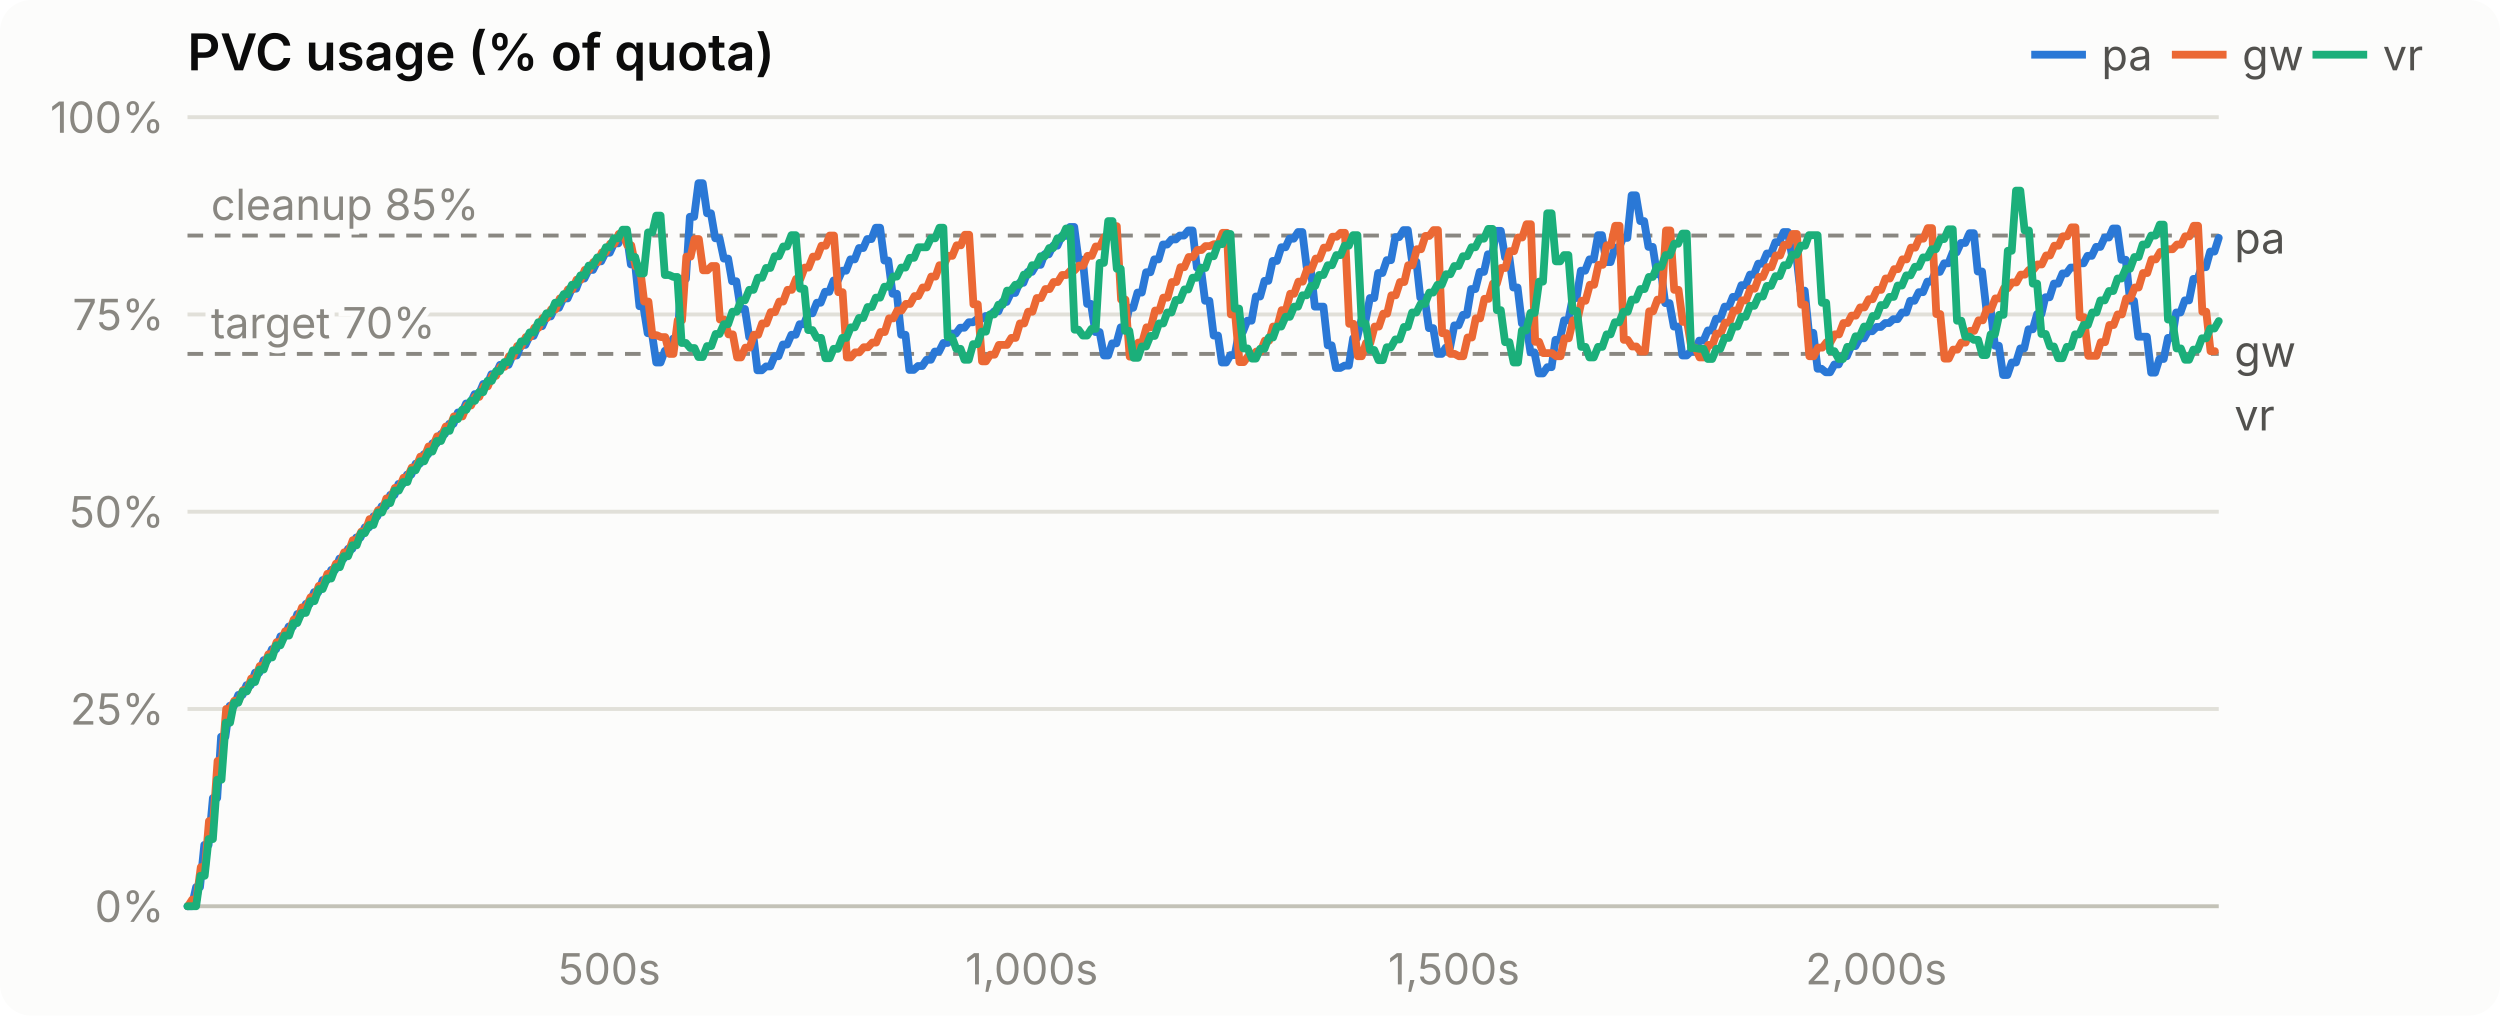
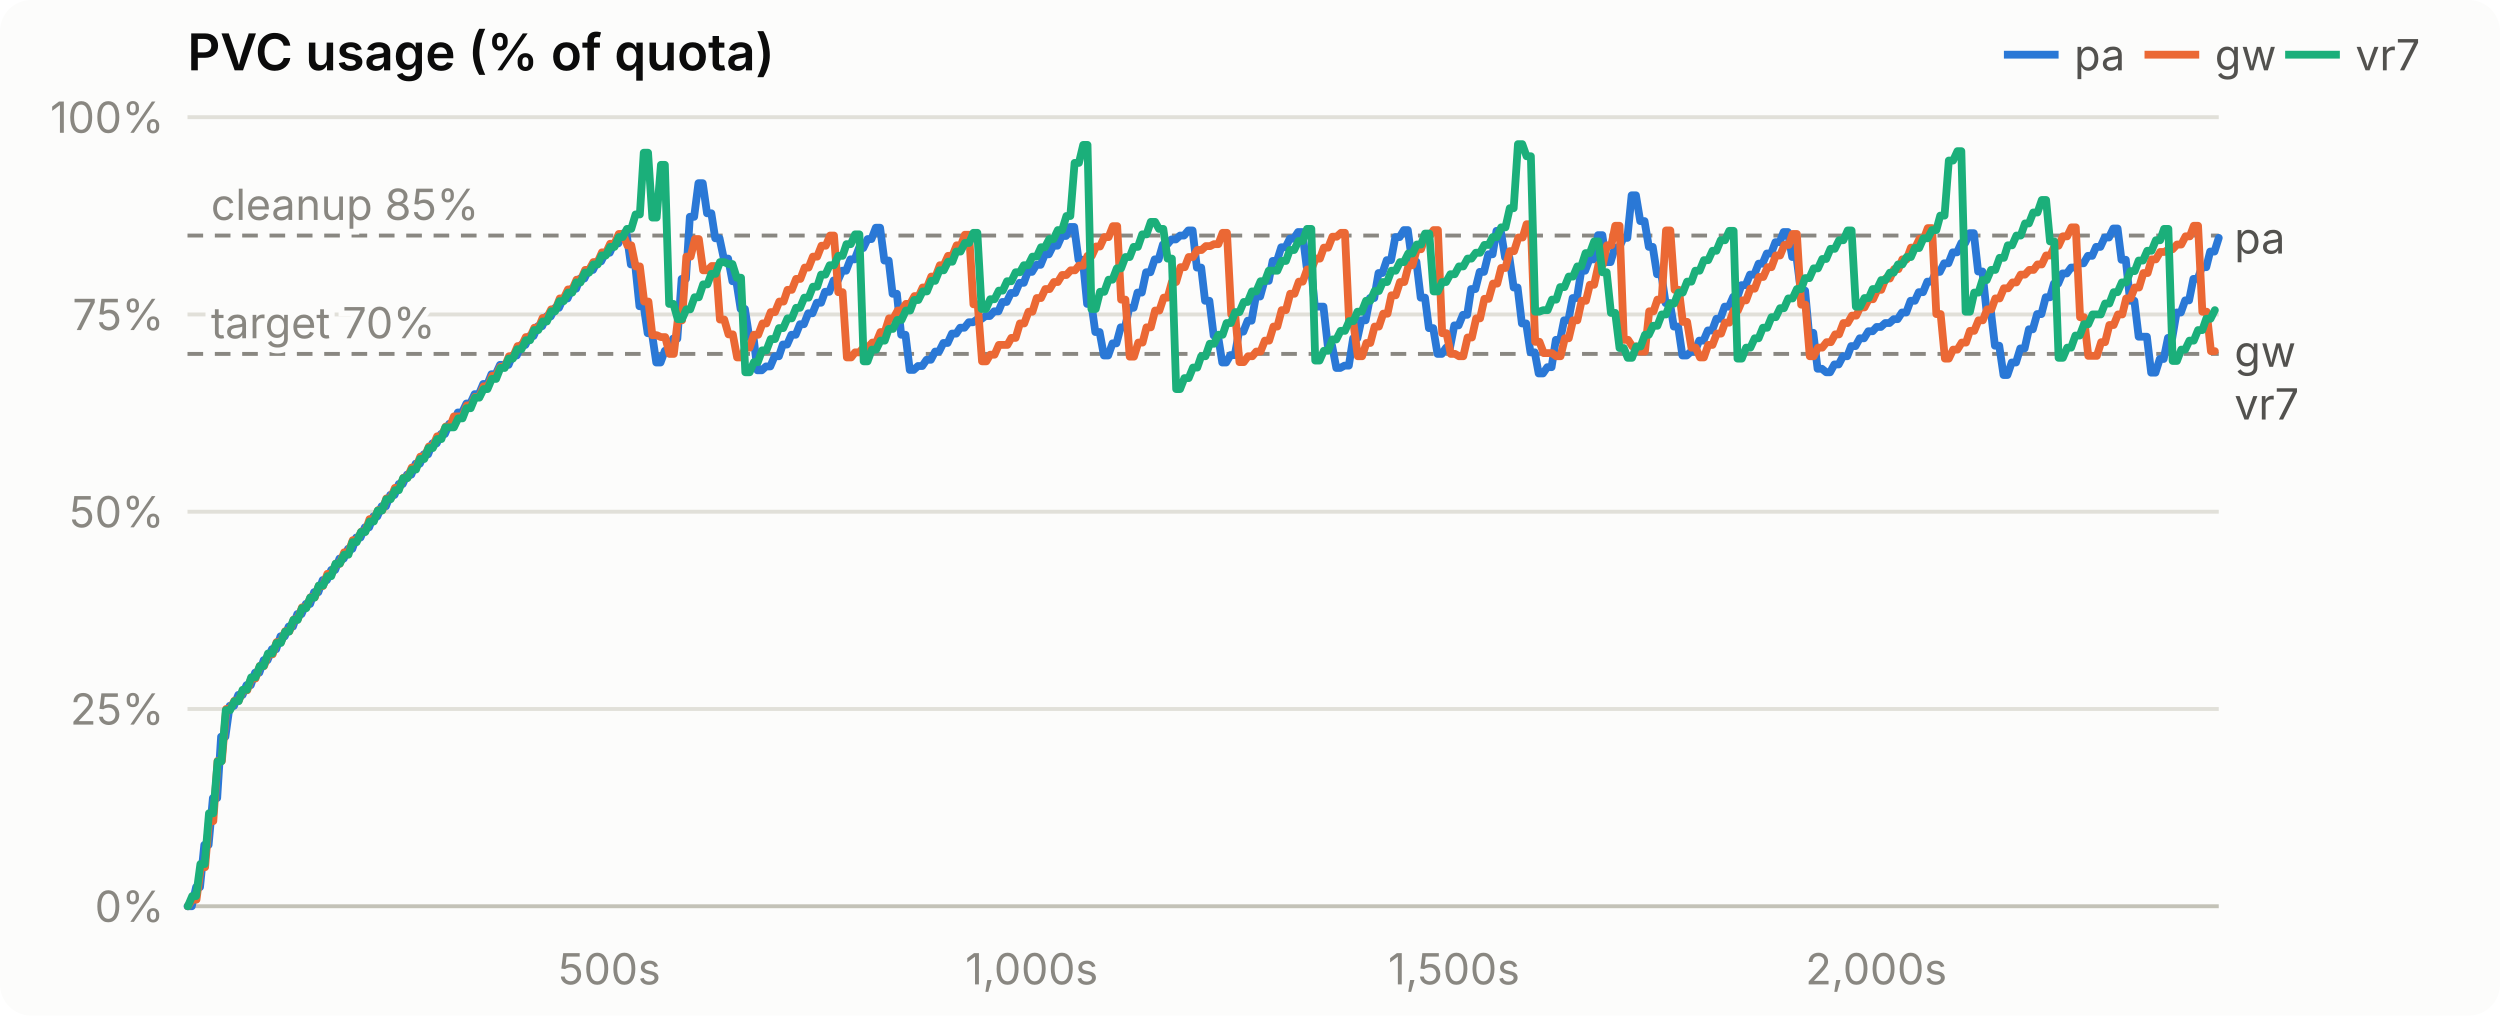
<svg xmlns="http://www.w3.org/2000/svg" viewBox="0 0 640 260" width="640" height="260" font-family="system-ui, -apple-system, Segoe UI, sans-serif" role="img" aria-label="PVC usage (% of quota)">
  <rect width="640" height="260" rx="8" fill="#fcfcfb" />
  <text x="48" y="18" font-size="13" font-weight="600" fill="#0b0b0b">PVC usage (% of quota)</text>
-   <line x1="592" x2="606" y1="14" y2="14" stroke="#1baf7a" stroke-width="2" />
-   <text x="610" y="18" font-size="11" fill="#52514e">vr</text>
-   <line x1="556" x2="570" y1="14" y2="14" stroke="#eb6834" stroke-width="2" />
-   <text x="574" y="18" font-size="11" fill="#52514e">gw</text>
-   <line x1="520" x2="534" y1="14" y2="14" stroke="#2a78d6" stroke-width="2" />
-   <text x="538" y="18" font-size="11" fill="#52514e">pa</text>
+   <line x1="585" x2="599" y1="14" y2="14" stroke="#1baf7a" stroke-width="2" />
+   <text x="603" y="18" font-size="11" fill="#52514e">vr7</text>
+   <line x1="549" x2="563" y1="14" y2="14" stroke="#eb6834" stroke-width="2" />
+   <text x="567" y="18" font-size="11" fill="#52514e">gw</text>
+   <line x1="513" x2="527" y1="14" y2="14" stroke="#2a78d6" stroke-width="2" />
+   <text x="531" y="18" font-size="11" fill="#52514e">pa</text>
  <line x1="48" x2="568" y1="232.0" y2="232.0" stroke="#c3c2b7" stroke-width="1" />
  <text x="42" y="236.0" text-anchor="end" font-size="11" fill="#898781">0%</text>
  <line x1="48" x2="568" y1="181.5" y2="181.5" stroke="#e1e0d9" stroke-width="1" />
  <text x="42" y="185.5" text-anchor="end" font-size="11" fill="#898781">25%</text>
  <line x1="48" x2="568" y1="131.0" y2="131.0" stroke="#e1e0d9" stroke-width="1" />
  <text x="42" y="135.0" text-anchor="end" font-size="11" fill="#898781">50%</text>
  <line x1="48" x2="568" y1="80.5" y2="80.5" stroke="#e1e0d9" stroke-width="1" />
  <text x="42" y="84.5" text-anchor="end" font-size="11" fill="#898781">75%</text>
  <line x1="48" x2="568" y1="30.0" y2="30.0" stroke="#e1e0d9" stroke-width="1" />
  <text x="42" y="34.0" text-anchor="end" font-size="11" fill="#898781">100%</text>
  <text x="156.0" y="252" text-anchor="middle" font-size="11" fill="#898781">500s</text>
  <text x="264.1" y="252" text-anchor="middle" font-size="11" fill="#898781">1,000s</text>
  <text x="372.2" y="252" text-anchor="middle" font-size="11" fill="#898781">1,500s</text>
  <text x="480.3" y="252" text-anchor="middle" font-size="11" fill="#898781">2,000s</text>
  <line x1="48" x2="568" y1="60.3" y2="60.3" stroke="#898781" stroke-width="1" stroke-dasharray="4 3" />
  <line x1="48" x2="568" y1="90.6" y2="90.6" stroke="#898781" stroke-width="1" stroke-dasharray="4 3" />
-   <path d="M48.0,232.0L49.1,232.0L50.2,227.1L51.2,227.1L52.3,216.3L53.4,216.3L54.5,204.3L55.6,204.3L56.6,188.6L57.7,188.6L58.8,180.7L59.9,180.7L61.0,177.9L62.1,177.9L63.1,175.4L64.2,175.4L65.3,172.2L66.4,172.2L67.5,169.0L68.5,169.0L69.6,166.2L70.7,166.2L71.8,162.9L72.9,162.9L73.9,160.4L75.0,160.4L76.1,157.2L77.2,157.2L78.3,154.6L79.3,154.6L80.4,151.6L81.5,151.6L82.6,148.5L83.7,148.5L84.8,145.9L85.8,145.9L86.9,143.0L88.0,143.0L89.1,140.5L90.2,140.5L91.2,137.6L92.3,137.6L93.4,135.0L94.5,135.0L95.6,132.2L96.6,132.2L97.7,129.6L98.8,129.6L99.9,126.7L101.0,126.7L102.0,123.9L103.1,123.9L104.2,121.5L105.3,121.5L106.4,118.7L107.5,118.7L108.5,116.3L109.6,116.3L110.7,113.5L111.8,113.5L112.9,111.1L113.9,111.1L115.0,108.5L116.1,108.5L117.2,105.6L118.3,105.6L119.3,103.3L120.4,103.3L121.5,100.9L122.6,100.9L123.7,98.3L124.8,98.3L125.8,95.8L126.9,95.8L128.0,93.4L129.1,93.4L130.2,93.4L131.2,91.0L132.3,91.0L133.4,88.3L134.5,88.3L135.6,86.0L136.6,86.0L137.7,83.5L138.8,83.5L139.9,81.0L141.0,81.0L142.0,78.8L143.1,78.8L144.2,76.4L145.3,76.4L146.4,73.9L147.5,73.9L148.5,71.3L149.6,71.3L150.7,69.1L151.8,69.1L152.9,66.9L153.9,66.9L155.0,64.7L156.1,64.7L157.2,62.3L158.3,62.3L159.3,59.8L160.4,59.8L161.5,67.7L162.6,67.7L163.7,78.4L164.7,78.4L165.8,85.3L166.9,85.3L168.0,92.8L169.1,92.8L170.2,89.8L171.2,89.8L172.3,86.7L173.4,86.7L174.5,71.4L175.6,71.4L176.6,55.5L177.7,55.5L178.8,46.9L179.9,46.9L181.0,54.6L182.0,54.6L183.1,61.0L184.2,61.0L185.3,66.2L186.4,66.2L187.4,72.0L188.5,72.0L189.6,79.1L190.7,79.1L191.8,86.3L192.9,86.3L193.9,94.8L195.0,94.8L196.1,93.8L197.2,93.8L198.3,91.2L199.3,91.2L200.4,88.2L201.5,88.2L202.6,85.7L203.7,85.7L204.7,83.0L205.8,83.0L206.9,80.2L208.0,80.2L209.1,77.5L210.1,77.5L211.2,74.7L212.3,74.7L213.4,71.8L214.5,71.8L215.6,69.3L216.6,69.3L217.7,66.4L218.8,66.4L219.9,63.5L221.0,63.5L222.0,61.2L223.1,61.2L224.2,58.3L225.3,58.3L226.4,66.7L227.4,66.7L228.5,75.2L229.6,75.2L230.7,85.7L231.8,85.7L232.8,94.7L233.9,94.7L235.0,93.7L236.1,93.7L237.2,92.1L238.3,92.1L239.3,90.0L240.4,90.0L241.5,87.8L242.6,87.8L243.7,85.4L244.7,85.4L245.8,83.9L246.9,83.9L248.0,82.5L249.1,82.5L250.1,81.7L251.2,81.7L252.3,80.9L253.4,80.9L254.5,79.7L255.6,79.7L256.6,77.3L257.7,77.3L258.8,75.0L259.9,75.0L261.0,72.4L262.0,72.4L263.1,69.6L264.2,69.6L265.3,67.8L266.4,67.8L267.4,65.1L268.5,65.1L269.6,62.9L270.7,62.9L271.8,60.4L272.8,60.4L273.9,58.1L275.0,58.1L276.1,66.5L277.2,66.5L278.3,77.8L279.3,77.8L280.4,85.0L281.5,85.0L282.6,91.0L283.7,91.0L284.7,87.9L285.8,87.9L286.9,83.8L288.0,83.8L289.1,78.8L290.1,78.8L291.2,74.9L292.3,74.9L293.4,69.7L294.5,69.7L295.5,66.4L296.6,66.4L297.7,62.6L298.8,62.6L299.9,61.3L301.0,61.3L302.0,60.3L303.1,60.3L304.2,59.0L305.3,59.0L306.4,68.5L307.4,68.5L308.5,77.0L309.6,77.0L310.7,85.9L311.8,85.9L312.8,92.8L313.9,92.8L315.0,90.9L316.1,90.9L317.2,84.9L318.2,84.9L319.3,82.1L320.4,82.1L321.5,75.9L322.6,75.9L323.7,71.9L324.7,71.9L325.8,66.8L326.9,66.8L328.0,63.3L329.1,63.3L330.1,61.1L331.2,61.1L332.3,59.4L333.4,59.4L334.5,68.3L335.5,68.3L336.6,78.5L337.7,78.5L338.8,78.5L339.9,88.4L340.9,88.4L342.0,94.2L343.1,94.2L344.2,93.6L345.3,93.6L346.4,86.6L347.4,86.6L348.5,82.0L349.6,82.0L350.7,76.3L351.8,76.3L352.8,69.9L353.9,69.9L355.0,66.6L356.1,66.6L357.2,60.7L358.2,60.7L359.3,58.9L360.4,58.9L361.5,67.0L362.6,67.0L363.6,76.2L364.7,76.2L365.8,84.0L366.9,84.0L368.0,90.6L369.1,90.6L370.1,89.0L371.2,89.0L372.3,83.3L373.4,83.3L374.5,80.6L375.5,80.6L376.6,74.0L377.7,74.0L378.8,69.6L379.9,69.6L380.9,65.1L382.0,65.1L383.1,59.1L384.2,59.1L385.3,65.9L386.4,65.9L387.4,73.6L388.5,73.6L389.6,82.8L390.7,82.8L391.8,90.2L392.8,90.2L393.9,95.6L395.0,95.6L396.1,94.0L397.2,94.0L398.2,87.0L399.3,87.0L400.4,82.0L401.5,82.0L402.6,76.3L403.6,76.3L404.7,69.3L405.8,69.3L406.9,66.4L408.0,66.4L409.1,60.2L410.1,60.2L411.2,67.1L412.3,67.1L413.4,63.4L414.5,63.4L415.5,60.9L416.6,60.9L417.7,50.0L418.8,50.0L419.9,56.6L420.9,56.6L422.0,63.2L423.1,63.2L424.2,70.2L425.3,70.2L426.3,77.6L427.4,77.6L428.5,83.6L429.6,83.6L430.7,91.0L431.8,91.0L432.8,90.0L433.9,90.0L435.0,87.2L436.1,87.2L437.2,84.6L438.2,84.6L439.3,81.6L440.4,81.6L441.5,78.5L442.6,78.5L443.6,76.0L444.7,76.0L445.8,73.0L446.9,73.0L448.0,70.3L449.0,70.3L450.1,67.5L451.2,67.5L452.3,64.9L453.4,64.9L454.5,62.0L455.5,62.0L456.6,59.4L457.7,59.4L458.8,65.8L459.9,65.8L460.9,74.4L462.0,74.4L463.1,85.2L464.2,85.2L465.3,94.4L466.3,94.4L467.4,95.3L468.5,95.3L469.6,93.3L470.7,93.3L471.7,91.2L472.8,91.2L473.9,88.6L475.0,88.6L476.1,86.6L477.2,86.6L478.2,84.8L479.3,84.8L480.4,83.7L481.5,83.7L482.6,82.7L483.6,82.7L484.7,81.7L485.8,81.7L486.9,80.0L488.0,80.0L489.0,77.0L490.1,77.0L491.2,74.8L492.3,74.8L493.4,72.1L494.4,72.1L495.5,69.6L496.6,69.6L497.7,67.4L498.8,67.4L499.9,64.6L500.9,64.6L502.0,62.2L503.1,62.2L504.2,59.7L505.3,59.7L506.3,69.5L507.4,69.5L508.5,79.1L509.6,79.1L510.7,88.5L511.7,88.5L512.8,96.0L513.9,96.0L515.0,92.8L516.1,92.8L517.2,89.2L518.2,89.2L519.3,84.3L520.4,84.3L521.5,80.4L522.6,80.4L523.6,76.1L524.7,76.1L525.8,72.6L526.9,72.6L528.0,70.0L529.0,70.0L530.1,68.5L531.2,68.5L532.3,67.4L533.4,67.4L534.4,65.5L535.5,65.5L536.6,63.2L537.7,63.2L538.8,60.8L539.9,60.8L540.9,58.5L542.0,58.5L543.1,66.5L544.2,66.5L545.3,77.0L546.3,77.0L547.4,86.2L548.5,86.2L549.6,86.2L550.7,95.4L551.7,95.4L552.8,91.9L553.9,91.9L555.0,86.5L556.1,86.5L557.1,80.0L558.2,80.0L559.3,76.9L560.4,76.9L561.5,71.4L562.6,71.4L563.6,68.4L564.7,68.4L565.8,64.4L566.9,64.4L568.0,60.9" fill="none" stroke="#2a78d6" stroke-width="2" stroke-linejoin="round" stroke-linecap="round" />
+   <path d="M48.0,232.0L49.1,232.0L50.2,227.1L51.2,227.1L52.3,216.3L53.4,216.3L54.5,204.3L55.6,204.3L56.6,188.6L57.7,188.6L58.8,180.7L59.9,180.7L61.0,177.9L62.1,177.9L63.1,175.4L64.2,175.4L65.3,172.2L66.4,172.2L67.5,169.0L68.5,169.0L69.6,166.2L70.7,166.2L71.8,162.9L72.9,162.9L73.9,160.4L75.0,160.4L76.1,157.2L77.2,157.2L78.3,154.6L79.4,154.6L80.4,151.6L81.5,151.6L82.6,148.5L83.7,148.5L84.8,145.9L85.8,145.9L86.9,143.0L88.0,143.0L89.1,140.5L90.2,140.5L91.2,137.6L92.3,137.6L93.4,135.0L94.5,135.0L95.6,132.2L96.6,132.2L97.7,129.6L98.8,129.6L99.9,126.7L101.0,126.7L102.1,123.9L103.1,123.9L104.2,121.5L105.3,121.5L106.4,118.7L107.5,118.7L108.5,116.3L109.6,116.3L110.7,113.5L111.8,113.5L112.9,111.1L113.9,111.1L115.0,108.5L116.1,108.5L117.2,105.6L118.3,105.6L119.4,103.3L120.4,103.3L121.5,100.9L122.6,100.9L123.7,98.3L124.8,98.3L125.8,95.8L126.9,95.8L128.0,93.4L129.1,93.4L130.2,93.4L131.2,91.0L132.3,91.0L133.4,88.3L134.5,88.3L135.6,86.0L136.6,86.0L137.7,83.5L138.8,83.5L139.9,81.0L141.0,81.0L142.1,78.8L143.1,78.8L144.2,76.4L145.3,76.4L146.4,73.9L147.5,73.9L148.5,71.3L149.6,71.3L150.7,69.1L151.8,69.1L152.9,66.9L153.9,66.9L155.0,64.7L156.1,64.7L157.2,62.3L158.3,62.3L159.4,59.8L160.4,59.8L161.5,67.7L162.6,67.7L163.7,78.4L164.8,78.4L165.8,85.3L166.9,85.3L168.0,92.8L169.1,92.8L170.2,89.8L171.2,89.8L172.3,86.7L173.4,86.7L174.5,71.4L175.6,71.4L176.6,55.5L177.7,55.5L178.8,46.9L179.9,46.9L181.0,54.6L182.1,54.6L183.1,61.0L184.2,61.0L185.3,66.2L186.4,66.2L187.5,72.0L188.5,72.0L189.6,79.1L190.7,79.1L191.8,86.3L192.9,86.3L193.9,94.8L195.0,94.8L196.1,93.8L197.2,93.8L198.3,91.2L199.4,91.2L200.4,88.2L201.5,88.2L202.6,85.7L203.7,85.7L204.8,83.0L205.8,83.0L206.9,80.2L208.0,80.2L209.1,77.5L210.2,77.5L211.2,74.7L212.3,74.7L213.4,71.8L214.5,71.8L215.6,69.3L216.6,69.3L217.7,66.4L218.8,66.4L219.9,63.5L221.0,63.5L222.1,61.2L223.1,61.2L224.2,58.3L225.3,58.3L226.4,66.7L227.5,66.7L228.5,75.2L229.6,75.2L230.7,85.7L231.8,85.7L232.9,94.7L233.9,94.7L235.0,93.7L236.1,93.7L237.2,92.1L238.3,92.1L239.4,90.0L240.4,90.0L241.5,87.8L242.6,87.8L243.7,85.4L244.8,85.4L245.8,83.9L246.9,83.9L248.0,82.5L249.1,82.5L250.2,81.7L251.2,81.7L252.3,80.9L253.4,80.9L254.5,79.7L255.6,79.7L256.6,77.3L257.7,77.3L258.8,75.0L259.9,75.0L261.0,72.4L262.1,72.4L263.1,69.6L264.2,69.6L265.3,67.8L266.4,67.8L267.5,65.1L268.5,65.1L269.6,62.9L270.7,62.9L271.8,60.4L272.9,60.4L273.9,58.1L275.0,58.1L276.1,66.5L277.2,66.5L278.3,77.8L279.4,77.8L280.4,85.0L281.5,85.0L282.6,91.0L283.7,91.0L284.8,87.9L285.8,87.9L286.9,83.8L288.0,83.8L289.1,78.8L290.2,78.8L291.2,74.9L292.3,74.9L293.4,69.7L294.5,69.7L295.6,66.4L296.6,66.4L297.7,62.6L298.8,62.6L299.9,61.3L301.0,61.3L302.1,60.3L303.1,60.3L304.2,59.0L305.3,59.0L306.4,68.5L307.5,68.5L308.5,77.0L309.6,77.0L310.7,85.9L311.8,85.9L312.9,92.8L313.9,92.8L315.0,90.9L316.1,90.9L317.2,84.9L318.3,84.9L319.4,82.1L320.4,82.1L321.5,75.9L322.6,75.9L323.7,71.9L324.8,71.9L325.8,66.8L326.9,66.8L328.0,63.3L329.1,63.3L330.2,61.1L331.2,61.1L332.3,59.4L333.4,59.4L334.5,68.3L335.6,68.3L336.6,78.5L337.7,78.5L338.8,78.5L339.9,88.4L341.0,88.4L342.1,94.2L343.1,94.2L344.2,93.6L345.3,93.6L346.4,86.6L347.5,86.6L348.5,82.0L349.6,82.0L350.7,76.3L351.8,76.3L352.9,69.9L353.9,69.9L355.0,66.6L356.1,66.6L357.2,60.7L358.3,60.7L359.4,58.9L360.4,58.9L361.5,67.0L362.6,67.0L363.7,76.2L364.8,76.2L365.8,84.0L366.9,84.0L368.0,90.6L369.1,90.6L370.2,89.0L371.2,89.0L372.3,83.3L373.4,83.3L374.5,80.6L375.6,80.6L376.6,74.0L377.7,74.0L378.8,69.6L379.9,69.6L381.0,65.1L382.1,65.1L383.1,59.1L384.2,59.1L385.3,65.9L386.4,65.9L387.5,73.6L388.5,73.6L389.6,82.8L390.7,82.8L391.8,90.2L392.9,90.2L393.9,95.6L395.0,95.6L396.1,94.0L397.2,94.0L398.3,87.0L399.4,87.0L400.4,82.0L401.5,82.0L402.6,76.3L403.7,76.3L404.8,69.3L405.8,69.3L406.9,66.4L408.0,66.4L409.1,60.2L410.2,60.2L411.2,67.1L412.3,67.1L413.4,63.4L414.5,63.4L415.6,60.9L416.6,60.9L417.7,50.0L418.8,50.0L419.9,56.6L421.0,56.6L422.1,63.2L423.1,63.2L424.2,70.2L425.3,70.2L426.4,77.6L427.5,77.6L428.5,83.6L429.6,83.6L430.7,91.0L431.8,91.0L432.9,90.0L433.9,90.0L435.0,87.2L436.1,87.2L437.2,84.6L438.3,84.6L439.4,81.6L440.4,81.6L441.5,78.5L442.6,78.5L443.7,76.0L444.8,76.0L445.8,73.0L446.9,73.0L448.0,70.3L449.1,70.3L450.2,67.5L451.2,67.5L452.3,64.9L453.4,64.9L454.5,62.0L455.6,62.0L456.6,59.4L457.7,59.4L458.8,65.8L459.9,65.8L461.0,74.4L462.1,74.4L463.1,85.2L464.2,85.2L465.3,94.4L466.4,94.4L467.5,95.3L468.5,95.3L469.6,93.3L470.7,93.3L471.8,91.2L472.9,91.2L473.9,88.6L475.0,88.6L476.1,86.6L477.2,86.6L478.3,84.8L479.4,84.8L480.4,83.7L481.5,83.7L482.6,82.7L483.7,82.7L484.8,81.7L485.8,81.7L486.9,80.0L488.0,80.0L489.1,77.0L490.2,77.0L491.2,74.8L492.3,74.8L493.4,72.1L494.5,72.1L495.6,69.6L496.6,69.6L497.7,67.4L498.8,67.4L499.9,64.6L501.0,64.6L502.1,62.2L503.1,62.2L504.2,59.7L505.3,59.7L506.4,69.5L507.5,69.5L508.5,79.1L509.6,79.1L510.7,88.5L511.8,88.5L512.9,96.0L513.9,96.0L515.0,92.8L516.1,92.8L517.2,89.2L518.3,89.2L519.4,84.3L520.4,84.3L521.5,80.4L522.6,80.4L523.7,76.1L524.8,76.1L525.8,72.6L526.9,72.6L528.0,70.0L529.1,70.0L530.2,68.5L531.2,68.5L532.3,67.4L533.4,67.4L534.5,65.5L535.6,65.5L536.6,63.2L537.7,63.2L538.8,60.8L539.9,60.8L541.0,58.5L542.1,58.5L543.1,66.5L544.2,66.5L545.3,77.0L546.4,77.0L547.5,86.2L548.5,86.2L549.6,86.2L550.7,95.4L551.8,95.4L552.9,91.9L553.9,91.9L555.0,86.5L556.1,86.5L557.2,80.0L558.3,80.0L559.4,76.9L560.4,76.9L561.5,71.4L562.6,71.4L563.7,68.4L564.8,68.4L565.8,64.4L566.9,64.4L568.0,60.9" fill="none" stroke="#2a78d6" stroke-width="2" stroke-linejoin="round" stroke-linecap="round" />
  <text x="572" y="64.9" font-size="11" fill="#52514e">pa</text>
-   <path d="M48.1,232.0L49.2,230.3L50.3,230.3L51.4,222.0L52.5,222.0L53.5,210.2L54.6,210.2L55.7,194.8L56.8,194.8L57.9,181.5L58.9,181.5L60.0,179.4L61.1,179.4L62.2,176.7L63.3,176.7L64.3,173.7L65.4,173.7L66.5,170.5L67.6,170.5L68.7,167.5L69.7,167.5L70.8,164.4L71.9,164.4L73.0,161.6L74.1,161.6L75.2,158.6L76.2,158.6L77.3,155.5L78.4,155.5L79.5,152.9L80.6,152.9L81.6,150.0L82.7,150.0L83.8,146.9L84.9,146.9L86.0,144.3L87.0,144.3L88.1,141.4L89.2,141.4L90.3,138.3L91.4,138.3L92.5,136.1L93.5,136.1L94.6,132.9L95.7,132.9L96.8,130.6L97.9,130.6L98.9,127.6L100.0,127.6L101.1,124.9L102.2,124.9L103.3,122.3L104.3,122.3L105.4,119.7L106.5,119.7L107.6,116.9L108.7,116.9L109.7,114.3L110.8,114.3L111.9,111.7L113.0,111.7L114.1,109.2L115.2,109.2L116.2,106.6L117.3,106.6L118.4,106.6L119.5,103.8L120.6,103.8L121.6,101.6L122.7,101.6L123.8,98.9L124.9,98.9L126.0,96.2L127.0,96.2L128.1,93.9L129.2,93.9L130.3,91.2L131.4,91.2L132.4,88.6L133.5,88.6L134.6,86.3L135.7,86.3L136.8,83.9L137.9,83.9L138.9,81.4L140.0,81.4L141.1,79.2L142.2,79.2L143.3,76.4L144.3,76.4L145.4,74.1L146.5,74.1L147.6,71.6L148.7,71.6L149.7,69.1L150.8,69.1L151.9,67.1L153.0,67.1L154.1,64.6L155.1,64.6L156.2,62.4L157.3,62.4L158.4,59.9L159.5,59.9L160.6,62.8L161.6,62.8L162.7,68.2L163.8,68.2L164.9,77.2L166.0,77.2L167.0,85.8L168.1,85.8L169.2,86.3L170.3,86.3L171.4,90.6L172.4,90.6L173.5,82.0L174.6,82.0L175.7,65.7L176.8,65.7L177.8,61.2L178.9,61.2L180.0,69.2L181.1,69.2L182.2,68.1L183.3,68.1L184.3,81.8L185.4,81.8L186.5,85.6L187.6,85.6L188.7,91.5L189.7,91.5L190.8,89.0L191.9,89.0L193.0,85.7L194.1,85.7L195.1,82.8L196.2,82.8L197.3,79.9L198.4,79.9L199.5,77.2L200.5,77.2L201.6,74.2L202.7,74.2L203.8,71.4L204.9,71.4L206.0,68.5L207.0,68.5L208.1,65.7L209.2,65.7L210.3,62.9L211.4,62.9L212.4,60.3L213.5,60.3L214.6,74.8L215.7,74.8L216.8,91.5L217.8,91.5L218.9,90.2L220.0,90.2L221.1,88.9L222.2,88.9L223.3,87.7L224.3,87.7L225.4,85.0L226.5,85.0L227.6,81.5L228.7,81.5L229.7,79.5L230.8,79.5L231.9,77.8L233.0,77.8L234.1,75.8L235.1,75.8L236.2,73.6L237.3,73.6L238.4,70.8L239.5,70.8L240.5,67.9L241.6,67.9L242.7,65.5L243.8,65.5L244.9,62.8L246.0,62.8L247.0,60.1L248.1,60.1L249.2,77.9L250.3,77.9L251.4,92.5L252.4,92.5L253.5,90.8L254.6,90.8L255.7,88.3L256.8,88.3L257.8,88.3L258.9,86.5L260.0,86.5L261.1,82.8L262.2,82.8L263.2,79.8L264.3,79.8L265.4,76.3L266.5,76.3L267.6,74.0L268.7,74.0L269.7,72.2L270.8,72.2L271.9,70.4L273.0,70.4L274.1,69.2L275.1,69.2L276.2,68.0L277.3,68.0L278.4,65.5L279.5,65.5L280.5,63.1L281.6,63.1L282.7,60.7L283.8,60.7L284.9,57.9L285.9,57.9L287.0,76.7L288.1,76.7L289.2,91.3L290.3,91.3L291.4,87.7L292.4,87.7L293.5,83.8L294.6,83.8L295.7,79.5L296.8,79.5L297.8,76.2L298.9,76.2L300.0,72.2L301.1,72.2L302.2,68.4L303.2,68.4L304.3,65.8L305.4,65.8L306.5,64.0L307.6,64.0L308.6,63.0L309.7,63.0L310.8,62.5L311.9,62.5L313.0,59.6L314.1,59.6L315.1,80.5L316.2,80.5L317.3,92.7L318.4,92.7L319.5,91.2L320.5,91.2L321.6,90.0L322.7,90.0L323.8,87.2L324.9,87.2L325.9,83.6L327.0,83.6L328.1,79.4L329.2,79.4L330.3,75.2L331.3,75.2L332.4,72.1L333.5,72.1L334.6,69.0L335.7,69.0L336.8,66.2L337.8,66.2L338.9,63.4L340.0,63.4L341.1,60.6L342.2,60.6L343.2,59.6L344.3,59.6L345.4,82.9L346.5,82.9L347.6,91.2L348.6,91.2L349.7,87.8L350.8,87.8L351.9,83.6L353.0,83.6L354.1,80.3L355.1,80.3L356.2,75.6L357.3,75.6L358.4,72.2L359.5,72.2L360.5,67.9L361.6,67.9L362.7,63.8L363.8,63.8L364.9,60.4L365.9,60.4L367.0,58.9L368.1,58.9L369.2,85.3L370.3,85.3L371.3,90.6L372.4,90.6L373.5,91.2L374.6,91.2L375.7,86.4L376.8,86.4L377.8,81.5L378.9,81.5L380.0,76.5L381.1,76.5L382.2,72.6L383.2,72.6L384.3,68.6L385.4,68.6L386.5,64.3L387.6,64.3L388.6,60.8L389.7,60.8L390.8,57.4L391.9,57.4L393.0,87.5L394.0,87.5L395.1,90.4L396.2,90.4L397.3,90.4L398.4,91.2L399.5,91.2L400.5,86.6L401.6,86.6L402.7,82.0L403.8,82.0L404.9,77.0L405.9,77.0L407.0,72.9L408.1,72.9L409.2,67.8L410.3,67.8L411.3,62.8L412.4,62.8L413.5,57.8L414.6,57.8L415.7,87.0L416.7,87.0L417.8,88.7L418.9,88.7L420.0,90.0L421.1,90.0L422.2,79.7L423.2,79.7L424.3,76.7L425.4,76.7L426.5,59.0L427.6,59.0L428.6,74.2L429.7,74.2L430.8,82.4L431.9,82.4L433.0,89.0L434.0,89.0L435.1,91.5L436.2,91.5L437.3,88.3L438.4,88.3L439.4,85.4L440.5,85.4L441.6,82.6L442.7,82.6L443.8,79.5L444.9,79.5L445.9,76.9L447.0,76.9L448.1,73.9L449.2,73.9L450.3,70.9L451.3,70.9L452.4,68.4L453.5,68.4L454.6,65.4L455.7,65.4L456.7,62.7L457.8,62.7L458.9,59.9L460.0,59.9L461.1,78.0L462.1,78.0L463.2,91.2L464.3,91.2L465.4,89.0L466.5,89.0L467.6,87.6L468.6,87.6L469.7,85.6L470.8,85.6L471.9,82.7L473.0,82.7L474.0,80.8L475.1,80.8L476.2,78.7L477.3,78.7L478.4,76.6L479.4,76.6L480.5,74.2L481.6,74.2L482.7,71.3L483.8,71.3L484.9,68.9L485.9,68.9L487.0,66.4L488.1,66.4L489.2,63.4L490.3,63.4L491.3,61.1L492.4,61.1L493.5,58.4L494.6,58.4L495.7,80.4L496.7,80.4L497.8,91.8L498.9,91.8L500.0,89.5L501.1,89.5L502.1,87.7L503.2,87.7L504.3,84.7L505.4,84.7L506.5,82.0L507.6,82.0L508.6,79.2L509.7,79.2L510.8,76.4L511.9,76.4L513.0,73.8L514.0,73.8L515.1,72.3L516.2,72.3L517.3,70.3L518.4,70.3L519.4,69.1L520.5,69.1L521.6,67.7L522.7,67.7L523.8,65.4L524.8,65.4L525.9,62.9L527.0,62.9L528.1,60.5L529.2,60.5L530.3,58.2L531.3,58.2L532.4,81.2L533.5,81.2L534.6,91.1L535.7,91.1L536.7,91.1L537.8,87.6L538.9,87.6L540.0,83.2L541.1,83.2L542.1,80.5L543.2,80.5L544.3,76.4L545.4,76.4L546.5,73.6L547.5,73.6L548.6,69.9L549.7,69.9L550.8,66.4L551.9,66.4L553.0,64.5L554.0,64.5L555.1,63.8L556.2,63.8L557.3,62.6L558.4,62.6L559.4,60.5L560.5,60.5L561.6,57.8L562.7,57.8L563.8,79.8L564.8,79.8L565.9,89.9L567.0,89.9" fill="none" stroke="#eb6834" stroke-width="2" stroke-linejoin="round" stroke-linecap="round" />
+   <path d="M48.1,232.0L49.2,230.3L50.3,230.3L51.4,222.0L52.5,222.0L53.5,210.2L54.6,210.2L55.7,194.8L56.8,194.8L57.9,181.5L58.9,181.5L60.0,179.4L61.1,179.4L62.2,176.7L63.3,176.7L64.3,173.7L65.4,173.7L66.5,170.5L67.6,170.5L68.7,167.5L69.8,167.5L70.8,164.4L71.9,164.4L73.0,161.6L74.1,161.6L75.2,158.6L76.2,158.6L77.3,155.5L78.4,155.5L79.5,152.9L80.6,152.9L81.6,150.0L82.7,150.0L83.8,146.9L84.9,146.9L86.0,144.3L87.0,144.3L88.1,141.4L89.2,141.4L90.3,138.3L91.4,138.3L92.5,136.1L93.5,136.1L94.6,132.9L95.7,132.9L96.8,130.6L97.9,130.6L98.9,127.6L100.0,127.6L101.1,124.9L102.2,124.9L103.3,122.3L104.3,122.3L105.4,119.7L106.5,119.7L107.6,116.9L108.7,116.9L109.8,114.3L110.8,114.3L111.9,111.7L113.0,111.7L114.1,109.2L115.2,109.2L116.2,106.6L117.3,106.6L118.4,106.6L119.5,103.8L120.6,103.8L121.6,101.6L122.7,101.6L123.8,98.9L124.9,98.9L126.0,96.2L127.0,96.2L128.1,93.9L129.2,93.9L130.3,91.2L131.4,91.2L132.5,88.6L133.5,88.6L134.6,86.3L135.7,86.3L136.8,83.9L137.9,83.9L138.9,81.4L140.0,81.4L141.1,79.2L142.2,79.2L143.3,76.4L144.3,76.4L145.4,74.1L146.5,74.1L147.6,71.6L148.7,71.6L149.8,69.1L150.8,69.1L151.9,67.1L153.0,67.1L154.1,64.6L155.2,64.6L156.2,62.4L157.3,62.4L158.4,59.9L159.5,59.9L160.6,62.8L161.6,62.8L162.7,68.2L163.8,68.2L164.9,77.2L166.0,77.2L167.0,85.8L168.1,85.8L169.2,86.3L170.3,86.3L171.4,90.6L172.5,90.6L173.5,82.0L174.6,82.0L175.7,65.7L176.8,65.7L177.9,61.2L178.9,61.2L180.0,69.2L181.1,69.2L182.2,68.1L183.3,68.1L184.3,81.8L185.4,81.8L186.5,85.6L187.6,85.6L188.7,91.5L189.8,91.5L190.8,89.0L191.9,89.0L193.0,85.7L194.1,85.7L195.2,82.8L196.2,82.8L197.3,79.9L198.4,79.9L199.5,77.2L200.6,77.2L201.6,74.2L202.7,74.2L203.8,71.4L204.9,71.4L206.0,68.5L207.0,68.5L208.1,65.7L209.2,65.7L210.3,62.9L211.4,62.9L212.5,60.3L213.5,60.3L214.6,74.8L215.7,74.8L216.8,91.5L217.9,91.5L218.9,90.2L220.0,90.2L221.1,88.9L222.2,88.9L223.3,87.7L224.3,87.7L225.4,85.0L226.5,85.0L227.6,81.5L228.7,81.5L229.8,79.5L230.8,79.5L231.9,77.8L233.0,77.8L234.1,75.8L235.2,75.8L236.2,73.6L237.3,73.6L238.4,70.8L239.5,70.8L240.6,67.9L241.6,67.9L242.7,65.5L243.8,65.5L244.9,62.8L246.0,62.8L247.0,60.1L248.1,60.1L249.2,77.9L250.3,77.9L251.4,92.5L252.5,92.5L253.5,90.8L254.6,90.8L255.7,88.3L256.8,88.3L257.9,88.3L258.9,86.5L260.0,86.5L261.1,82.8L262.2,82.8L263.3,79.8L264.3,79.8L265.4,76.3L266.5,76.3L267.6,74.0L268.7,74.0L269.8,72.2L270.8,72.2L271.9,70.4L273.0,70.4L274.1,69.2L275.2,69.2L276.2,68.0L277.3,68.0L278.4,65.5L279.5,65.5L280.6,63.1L281.6,63.1L282.7,60.7L283.8,60.7L284.9,57.9L286.0,57.9L287.0,76.7L288.1,76.7L289.2,91.3L290.3,91.3L291.4,87.7L292.5,87.7L293.5,83.8L294.6,83.8L295.7,79.5L296.8,79.5L297.9,76.2L298.9,76.2L300.0,72.2L301.1,72.2L302.2,68.4L303.3,68.4L304.3,65.8L305.4,65.8L306.5,64.0L307.6,64.0L308.7,63.0L309.8,63.0L310.8,62.5L311.9,62.5L313.0,59.6L314.1,59.6L315.2,80.5L316.2,80.5L317.3,92.7L318.4,92.7L319.5,91.2L320.6,91.2L321.6,90.0L322.7,90.0L323.8,87.2L324.9,87.2L326.0,83.6L327.0,83.6L328.1,79.4L329.2,79.4L330.3,75.2L331.4,75.2L332.5,72.1L333.5,72.1L334.6,69.0L335.7,69.0L336.8,66.2L337.9,66.2L338.9,63.4L340.0,63.4L341.1,60.6L342.2,60.6L343.3,59.6L344.3,59.6L345.4,82.9L346.5,82.9L347.6,91.2L348.7,91.2L349.8,87.8L350.8,87.8L351.9,83.6L353.0,83.6L354.1,80.3L355.2,80.3L356.2,75.6L357.3,75.6L358.4,72.2L359.5,72.2L360.6,67.9L361.6,67.9L362.7,63.8L363.8,63.8L364.9,60.4L366.0,60.4L367.0,58.9L368.1,58.9L369.2,85.3L370.3,85.3L371.4,90.6L372.5,90.6L373.5,91.2L374.6,91.2L375.7,86.4L376.8,86.4L377.9,81.5L378.9,81.5L380.0,76.5L381.1,76.5L382.2,72.6L383.3,72.6L384.3,68.6L385.4,68.6L386.5,64.3L387.6,64.3L388.7,60.8L389.8,60.8L390.8,57.4L391.9,57.4L393.0,87.5L394.1,87.5L395.2,90.4L396.2,90.4L397.3,90.4L398.4,91.2L399.5,91.2L400.6,86.6L401.6,86.6L402.7,82.0L403.8,82.0L404.9,77.0L406.0,77.0L407.0,72.9L408.1,72.9L409.2,67.8L410.3,67.8L411.4,62.8L412.5,62.8L413.5,57.8L414.6,57.8L415.7,87.0L416.8,87.0L417.9,88.7L418.9,88.7L420.0,90.0L421.1,90.0L422.2,79.7L423.3,79.7L424.3,76.7L425.4,76.7L426.5,59.0L427.6,59.0L428.7,74.2L429.8,74.2L430.8,82.4L431.9,82.4L433.0,89.0L434.1,89.0L435.2,91.5L436.2,91.5L437.3,88.3L438.4,88.3L439.5,85.4L440.6,85.4L441.6,82.6L442.7,82.6L443.8,79.5L444.9,79.5L446.0,76.9L447.0,76.9L448.1,73.9L449.2,73.9L450.3,70.9L451.4,70.9L452.5,68.4L453.5,68.4L454.6,65.4L455.7,65.4L456.8,62.7L457.9,62.7L458.9,59.9L460.0,59.9L461.1,78.0L462.2,78.0L463.3,91.2L464.3,91.2L465.4,89.0L466.5,89.0L467.6,87.6L468.7,87.6L469.8,85.6L470.8,85.6L471.9,82.7L473.0,82.7L474.1,80.8L475.2,80.8L476.2,78.7L477.3,78.7L478.4,76.6L479.5,76.6L480.6,74.2L481.6,74.2L482.7,71.3L483.8,71.3L484.9,68.9L486.0,68.9L487.0,66.4L488.1,66.4L489.2,63.4L490.3,63.4L491.4,61.1L492.5,61.1L493.5,58.4L494.6,58.4L495.7,80.4L496.8,80.4L497.9,91.8L498.9,91.8L500.0,89.5L501.1,89.5L502.2,87.7L503.3,87.7L504.3,84.7L505.4,84.7L506.5,82.0L507.6,82.0L508.7,79.2L509.8,79.2L510.8,76.4L511.9,76.4L513.0,73.8L514.1,73.8L515.2,72.3L516.2,72.3L517.3,70.3L518.4,70.3L519.5,69.1L520.6,69.1L521.6,67.7L522.7,67.7L523.8,65.4L524.9,65.4L526.0,62.9L527.0,62.9L528.1,60.5L529.2,60.5L530.3,58.2L531.4,58.2L532.5,81.2L533.5,81.2L534.6,91.1L535.7,91.1L536.8,91.1L537.9,87.6L538.9,87.6L540.0,83.2L541.1,83.2L542.2,80.5L543.3,80.5L544.3,76.4L545.4,76.4L546.5,73.6L547.6,73.6L548.7,69.9L549.8,69.9L550.8,66.4L551.9,66.4L553.0,64.5L554.1,64.5L555.2,63.8L556.2,63.8L557.3,62.6L558.4,62.6L559.5,60.5L560.6,60.5L561.6,57.8L562.7,57.8L563.8,79.8L564.9,79.8L566.0,89.9L567.0,89.9" fill="none" stroke="#eb6834" stroke-width="2" stroke-linejoin="round" stroke-linecap="round" />
  <text x="572" y="93.9" font-size="11" fill="#52514e">gw</text>
-   <path d="M48.0,232.0L49.1,232.0L50.2,232.0L51.3,224.2L52.4,224.2L53.4,214.8L54.5,214.8L55.6,199.6L56.7,199.6L57.8,185.0L58.9,185.0L59.9,179.9L61.0,179.9L62.1,177.0L63.2,177.0L64.3,174.6L65.3,174.6L66.4,171.4L67.5,171.4L68.6,168.3L69.7,168.3L70.7,165.2L71.8,165.2L72.9,162.7L74.0,162.7L75.1,159.5L76.1,159.5L77.2,156.9L78.3,156.9L79.4,153.9L80.5,153.9L81.6,150.8L82.6,150.8L83.7,148.1L84.8,148.1L85.9,145.2L87.0,145.2L88.0,142.4L89.1,142.4L90.2,139.6L91.3,139.6L92.4,136.5L93.4,136.5L94.5,134.4L95.6,134.4L96.7,131.2L97.8,131.2L98.8,128.8L99.9,128.8L101.0,125.6L102.1,125.6L103.2,123.4L104.3,123.4L105.3,120.4L106.4,120.4L107.5,118.1L108.6,118.1L109.7,115.6L110.7,115.6L111.8,112.9L112.9,112.9L114.0,110.3L115.1,110.3L116.1,107.3L117.2,107.3L118.3,104.9L119.4,104.9L120.5,102.6L121.6,102.6L122.6,100.4L123.7,100.4L124.8,97.5L125.9,97.5L127.0,95.0L128.0,95.0L129.1,92.7L130.2,92.7L131.3,89.7L132.4,89.7L133.4,87.4L134.5,87.4L135.6,85.1L136.7,85.1L137.8,82.5L138.8,82.5L139.9,80.2L141.0,80.2L142.1,77.5L143.2,77.5L144.3,75.3L145.3,75.3L146.4,72.9L147.5,72.9L148.6,70.5L149.7,70.5L150.7,68.0L151.8,68.0L152.9,65.9L154.0,65.9L155.1,63.3L156.1,63.3L157.2,61.0L158.3,61.0L159.4,58.8L160.5,58.8L161.5,65.8L162.6,65.8L163.7,70.0L164.8,70.0L165.9,59.5L167.0,59.5L168.0,55.2L169.1,55.2L170.2,70.4L171.3,70.4L172.4,70.9L173.4,70.9L174.5,87.8L175.6,87.8L176.7,89.1L177.8,89.1L178.8,91.4L179.9,91.4L181.0,88.6L182.1,88.6L183.2,85.5L184.2,85.5L185.3,83.0L186.4,83.0L187.5,79.8L188.6,79.8L189.7,76.9L190.7,76.9L191.8,74.2L192.9,74.2L194.0,71.1L195.1,71.1L196.1,68.6L197.2,68.6L198.3,65.6L199.4,65.6L200.5,63.1L201.5,63.1L202.6,60.2L203.7,60.2L204.8,73.9L205.9,73.9L206.9,84.5L208.0,84.5L209.1,86.5L210.2,86.5L211.3,91.7L212.4,91.7L213.4,89.3L214.5,89.3L215.6,86.5L216.7,86.5L217.8,83.8L218.8,83.8L219.9,81.4L221.0,81.4L222.1,78.6L223.2,78.6L224.2,76.2L225.3,76.2L226.4,73.4L227.5,73.4L228.6,70.8L229.6,70.8L230.7,68.5L231.8,68.5L232.9,66.0L234.0,66.0L235.1,63.3L236.1,63.3L237.2,63.3L238.3,61.0L239.4,61.0L240.5,58.3L241.5,58.3L242.6,86.3L243.7,86.3L244.8,89.3L245.9,89.3L246.9,92.1L248.0,92.1L249.1,88.1L250.2,88.1L251.3,84.9L252.4,84.9L253.4,80.5L254.5,80.5L255.6,78.0L256.7,78.0L257.8,74.4L258.8,74.4L259.9,72.9L261.0,72.9L262.1,70.3L263.2,70.3L264.2,67.9L265.3,67.9L266.4,65.6L267.5,65.6L268.6,63.5L269.6,63.5L270.7,61.0L271.8,61.0L272.9,58.5L274.0,58.5L275.1,84.4L276.1,84.4L277.2,85.9L278.3,85.9L279.4,84.2L280.5,84.2L281.5,67.3L282.6,67.3L283.7,56.6L284.8,56.6L285.9,68.8L286.9,68.8L288.0,84.7L289.1,84.7L290.2,91.6L291.3,91.6L292.3,88.7L293.4,88.7L294.5,86.0L295.6,86.0L296.7,82.8L297.8,82.8L298.8,80.0L299.9,80.0L301.0,76.8L302.1,76.8L303.2,74.1L304.2,74.1L305.3,71.1L306.4,71.1L307.5,68.6L308.6,68.6L309.6,65.6L310.7,65.6L311.8,62.5L312.9,62.5L314.0,59.9L315.0,59.9L316.1,79.0L317.2,79.0L318.3,89.2L319.4,89.2L320.5,91.8L321.5,91.8L322.6,89.3L323.7,89.3L324.8,86.4L325.9,86.4L326.9,83.6L328.0,83.6L329.1,81.1L330.2,81.1L331.3,78.5L332.3,78.5L333.4,75.6L334.5,75.6L335.6,73.2L336.7,73.2L337.7,70.4L338.8,70.4L339.9,67.9L341.0,67.9L342.1,65.3L343.2,65.3L344.2,62.9L345.3,62.9L346.4,60.2L347.5,60.2L348.6,82.8L349.6,82.8L350.7,89.6L351.8,89.6L352.9,92.2L354.0,92.2L355.0,88.9L356.1,88.9L357.2,86.9L358.3,86.9L359.4,83.7L360.4,83.7L361.5,80.0L362.6,80.0L363.7,77.8L364.8,77.8L365.9,74.9L366.9,74.9L368.0,72.9L369.1,72.9L370.2,70.2L371.3,70.2L372.3,68.1L373.4,68.1L374.5,65.6L375.6,65.6L376.7,63.3L377.7,63.3L378.8,61.1L379.9,61.1L381.0,58.6L382.1,58.6L383.2,79.4L384.2,79.4L385.3,87.6L386.4,87.6L387.5,92.8L388.6,92.8L389.6,84.6L390.7,84.6L391.8,80.1L392.9,80.1L394.0,72.1L395.0,72.1L396.1,54.6L397.2,54.6L398.3,66.9L399.4,66.9L400.4,65.3L401.5,65.3L402.6,79.6L403.7,79.6L404.8,88.8L405.9,88.8L406.9,91.5L408.0,91.5L409.1,88.8L410.2,88.8L411.3,85.6L412.3,85.6L413.4,82.5L414.5,82.5L415.6,79.8L416.7,79.8L417.7,76.7L418.8,76.7L419.9,74.0L421.0,74.0L422.1,70.9L423.1,70.9L424.2,68.3L425.3,68.3L426.4,65.3L427.5,65.3L428.6,62.4L429.6,62.4L430.7,59.8L431.8,59.8L432.9,89.1L434.0,89.1L435.0,89.3L436.1,89.3L437.2,91.9L438.3,91.9L439.4,89.3L440.4,89.3L441.5,86.5L442.6,86.5L443.7,83.6L444.8,83.6L445.8,81.1L446.9,81.1L448.0,78.3L449.1,78.3L450.2,75.9L451.3,75.9L452.3,73.2L453.4,73.2L454.5,70.7L455.6,70.7L456.7,67.9L457.7,67.9L458.8,65.2L459.9,65.2L461.0,62.9L462.1,62.9L463.1,60.2L464.2,60.2L465.3,60.2L466.4,77.5L467.5,77.5L468.5,89.9L469.6,89.9L470.7,91.9L471.8,91.9L472.9,88.8L474.0,88.8L475.0,86.1L476.1,86.1L477.2,83.6L478.3,83.6L479.4,80.9L480.4,80.9L481.5,78.1L482.6,78.1L483.7,76.0L484.8,76.0L485.8,73.1L486.9,73.1L488.0,70.5L489.1,70.5L490.2,68.3L491.2,68.3L492.3,65.9L493.4,65.9L494.5,63.8L495.6,63.8L496.7,61.2L497.7,61.2L498.8,58.7L499.9,58.7L501.0,82.1L502.1,82.1L503.1,86.2L504.2,86.2L505.3,87.0L506.4,87.0L507.5,90.9L508.5,90.9L509.6,85.6L510.7,85.6L511.8,80.6L512.9,80.6L514.0,64.2L515.0,64.2L516.1,48.8L517.2,48.8L518.3,59.0L519.4,59.0L520.4,72.6L521.5,72.6L522.6,85.5L523.7,85.5L524.8,88.7L525.8,88.7L526.9,91.7L528.0,91.7L529.1,88.8L530.2,88.8L531.2,85.6L532.3,85.6L533.4,83.2L534.5,83.2L535.6,80.0L536.7,80.0L537.7,76.9L538.8,76.9L539.9,74.5L541.0,74.5L542.1,71.3L543.1,71.3L544.2,68.8L545.3,68.8L546.4,65.8L547.5,65.8L548.5,62.6L549.6,62.6L550.7,60.3L551.8,60.3L552.9,57.5L553.9,57.5L555.0,81.8L556.1,81.8L557.2,89.2L558.3,89.2L559.4,92.1L560.4,92.1L561.5,89.5L562.6,89.5L563.7,86.6L564.8,86.6L565.8,84.1L566.9,84.1L568.0,82.2" fill="none" stroke="#1baf7a" stroke-width="2" stroke-linejoin="round" stroke-linecap="round" />
-   <text x="572" y="110.2" font-size="11" fill="#52514e">vr</text>
+   <path d="M48.1,232.0L49.2,229.4L50.2,229.4L51.3,221.2L52.4,221.2L53.5,208.2L54.6,208.2L55.7,194.9L56.7,194.9L57.8,181.8L58.9,181.8L60.0,179.5L61.1,179.5L62.1,176.6L63.2,176.6L64.3,173.4L65.4,173.4L66.5,170.5L67.5,170.5L68.6,167.3L69.7,167.3L70.8,164.6L71.9,164.6L73.0,161.7L74.0,161.7L75.1,158.7L76.2,158.7L77.3,155.7L78.4,155.7L79.4,153.0L80.5,153.0L81.6,149.9L82.7,149.9L83.8,147.5L84.8,147.5L85.9,144.3L87.0,144.3L88.1,142.0L89.2,142.0L90.2,138.8L91.3,138.8L92.4,136.2L93.5,136.2L94.6,133.5L95.7,133.5L96.7,130.7L97.8,130.7L98.9,127.8L100.0,127.8L101.1,125.5L102.1,125.5L103.2,122.4L104.3,122.4L105.4,120.2L106.5,120.2L107.5,117.5L108.6,117.5L109.7,114.7L110.8,114.7L111.9,112.4L113.0,112.4L114.0,109.4L115.1,109.4L116.2,109.4L117.3,107.1L118.4,107.1L119.4,104.5L120.5,104.5L121.6,101.8L122.7,101.8L123.8,99.6L124.8,99.6L125.9,97.0L127.0,97.0L128.1,94.2L129.2,94.2L130.2,91.8L131.3,91.8L132.4,89.4L133.5,89.4L134.6,87.1L135.7,87.1L136.7,84.5L137.8,84.5L138.9,82.3L140.0,82.3L141.1,79.7L142.1,79.7L143.2,77.1L144.3,77.1L145.4,74.9L146.5,74.9L147.5,72.3L148.6,72.3L149.7,69.8L150.8,69.8L151.9,67.7L153.0,67.7L154.0,65.4L155.1,65.4L156.2,63.2L157.3,63.2L158.4,60.7L159.4,60.7L160.5,58.6L161.6,58.6L162.7,54.9L163.8,54.9L164.8,39.1L165.9,39.1L167.0,55.7L168.1,55.7L169.2,42.2L170.2,42.2L171.3,77.8L172.4,77.8L173.5,81.7L174.6,81.7L175.7,79.2L176.7,79.2L177.8,76.1L178.9,76.1L180.0,72.8L181.1,72.8L182.1,70.1L183.2,70.1L184.3,67.1L185.4,67.1L186.5,67.6L187.5,67.6L188.6,71.1L189.7,71.1L190.8,95.3L191.9,95.3L193.0,92.7L194.0,92.7L195.1,89.7L196.2,89.7L197.3,86.8L198.4,86.8L199.4,84.0L200.5,84.0L201.6,81.5L202.7,81.5L203.8,78.8L204.8,78.8L205.9,76.2L207.0,76.2L208.1,73.4L209.2,73.4L210.2,70.3L211.3,70.3L212.4,67.9L213.5,67.9L214.6,65.5L215.7,65.5L216.7,62.5L217.8,62.5L218.9,60.0L220.0,60.0L221.1,92.5L222.1,92.5L223.2,89.5L224.3,89.5L225.4,87.2L226.5,87.2L227.5,84.2L228.6,84.2L229.7,81.9L230.8,81.9L231.9,79.5L233.0,79.5L234.0,76.8L235.1,76.8L236.2,74.6L237.3,74.6L238.4,71.9L239.4,71.9L240.5,69.2L241.6,69.2L242.7,67.0L243.8,67.0L244.8,64.4L245.9,64.4L247.0,62.2L248.1,62.2L249.2,59.6L250.2,59.6L251.3,79.1L252.4,79.1L253.5,76.6L254.6,76.6L255.7,74.4L256.7,74.4L257.8,72.0L258.9,72.0L260.0,69.7L261.1,69.7L262.1,67.9L263.2,67.9L264.3,65.7L265.4,65.7L266.5,63.3L267.5,63.3L268.6,61.2L269.7,61.2L270.8,58.9L271.9,58.9L273.0,55.3L274.0,55.3L275.1,41.7L276.2,41.7L277.3,37.1L278.4,37.1L279.4,79.1L280.5,79.1L281.6,74.7L282.7,74.7L283.8,71.6L284.8,71.6L285.9,68.7L287.0,68.7L288.1,65.8L289.2,65.8L290.2,63.2L291.3,63.2L292.4,60.0L293.5,60.0L294.6,56.8L295.7,56.8L296.7,58.6L297.8,58.6L298.9,66.2L300.0,66.2L301.1,99.6L302.1,99.6L303.2,96.8L304.3,96.8L305.4,94.1L306.5,94.1L307.5,91.2L308.6,91.2L309.7,88.0L310.8,88.0L311.9,85.7L313.0,85.7L314.0,82.7L315.1,82.7L316.2,79.9L317.3,79.9L318.4,77.3L319.4,77.3L320.5,74.6L321.6,74.6L322.7,72.0L323.8,72.0L324.8,69.3L325.9,69.3L327.0,69.3L328.1,66.8L329.2,66.8L330.2,64.0L331.3,64.0L332.4,61.7L333.5,61.7L334.6,58.6L335.7,58.6L336.7,92.3L337.8,92.3L338.9,89.8L340.0,89.8L341.1,86.9L342.1,86.9L343.2,84.7L344.3,84.7L345.4,82.2L346.5,82.2L347.5,79.8L348.6,79.8L349.7,77.0L350.8,77.0L351.9,74.5L353.0,74.5L354.0,72.2L355.1,72.2L356.2,69.3L357.3,69.3L358.4,67.1L359.4,67.1L360.5,64.9L361.6,64.9L362.7,62.6L363.8,62.6L364.8,59.8L365.9,59.8L367.0,74.6L368.1,74.6L369.2,72.2L370.2,72.2L371.3,70.2L372.4,70.2L373.5,68.2L374.6,68.2L375.7,66.2L376.7,66.2L377.8,64.7L378.9,64.7L380.0,62.7L381.1,62.7L382.1,60.7L383.2,60.7L384.3,58.2L385.4,58.2L386.5,53.3L387.5,53.3L388.6,36.9L389.7,36.9L390.8,40.0L391.9,40.0L393.0,79.8L394.0,79.8L395.1,79.4L396.2,79.4L397.3,76.7L398.4,76.7L399.4,73.5L400.5,73.5L401.6,70.8L402.7,70.8L403.8,68.2L404.8,68.2L405.9,64.8L407.0,64.8L408.1,61.8L409.2,61.8L410.2,69.7L411.3,69.7L412.4,80.1L413.5,80.1L414.6,89.1L415.7,89.1L416.7,91.6L417.8,91.6L418.9,88.7L420.0,88.7L421.1,85.7L422.1,85.7L423.2,83.4L424.3,83.4L425.4,80.5L426.5,80.5L427.5,77.7L428.6,77.7L429.7,74.9L430.8,74.9L431.9,72.1L433.0,72.1L434.0,69.3L435.1,69.3L436.2,66.6L437.3,66.6L438.4,64.2L439.4,64.2L440.5,61.5L441.6,61.5L442.7,59.1L443.8,59.1L444.8,91.8L445.9,91.8L447.0,89.0L448.1,89.0L449.2,86.6L450.2,86.6L451.3,83.9L452.4,83.9L453.5,81.2L454.6,81.2L455.7,78.9L456.7,78.9L457.8,76.4L458.9,76.4L460.0,74.0L461.1,74.0L462.1,71.2L463.2,71.2L464.3,68.7L465.4,68.7L466.5,66.3L467.5,66.3L468.6,63.7L469.7,63.7L470.8,61.5L471.9,61.5L473.0,59.0L474.0,59.0L475.1,78.5L476.2,78.5L477.3,76.3L478.4,76.3L479.4,74.0L480.5,74.0L481.6,71.7L482.7,71.7L483.8,69.8L484.8,69.8L485.9,67.7L487.0,67.7L488.1,65.8L489.2,65.8L490.2,63.5L491.3,63.5L492.4,61.0L493.5,61.0L494.6,58.9L495.7,58.9L496.7,55.2L497.8,55.2L498.9,41.1L500.0,41.1L501.1,38.7L502.1,38.7L503.2,79.8L504.3,79.8L505.4,74.9L506.5,74.9L507.5,71.7L508.6,71.7L509.7,69.1L510.8,69.1L511.9,66.0L513.0,66.0L514.0,62.8L515.1,62.8L516.2,60.3L517.3,60.3L518.4,57.2L519.4,57.2L520.5,54.4L521.6,54.4L522.7,51.2L523.8,51.2L524.8,61.8L525.9,61.8L527.0,91.6L528.1,91.6L529.2,89.0L530.2,89.0L531.3,85.9L532.4,85.9L533.5,83.0L534.6,83.0L535.7,80.5L536.7,80.5L537.8,80.5L538.9,77.7L540.0,77.7L541.1,74.8L542.1,74.8L543.2,72.3L544.3,72.3L545.4,69.4L546.5,69.4L547.5,66.7L548.6,66.7L549.7,64.2L550.8,64.2L551.9,61.5L553.0,61.5L554.0,58.6L555.1,58.6L556.2,92.4L557.3,92.4L558.4,89.5L559.4,89.5L560.5,87.2L561.6,87.2L562.7,84.5L563.8,84.5L564.8,81.6L565.9,81.6L567.0,79.4" fill="none" stroke="#1baf7a" stroke-width="2" stroke-linejoin="round" stroke-linecap="round" />
+   <text x="572" y="107.4" font-size="11" fill="#52514e">vr7</text>
  <text x="54" y="56.3" font-size="11" fill="#898781" stroke="#fcfcfb" stroke-width="3" paint-order="stroke">cleanup 85%</text>
  <text x="54" y="86.6" font-size="11" fill="#898781" stroke="#fcfcfb" stroke-width="3" paint-order="stroke">target 70%</text>
</svg>
